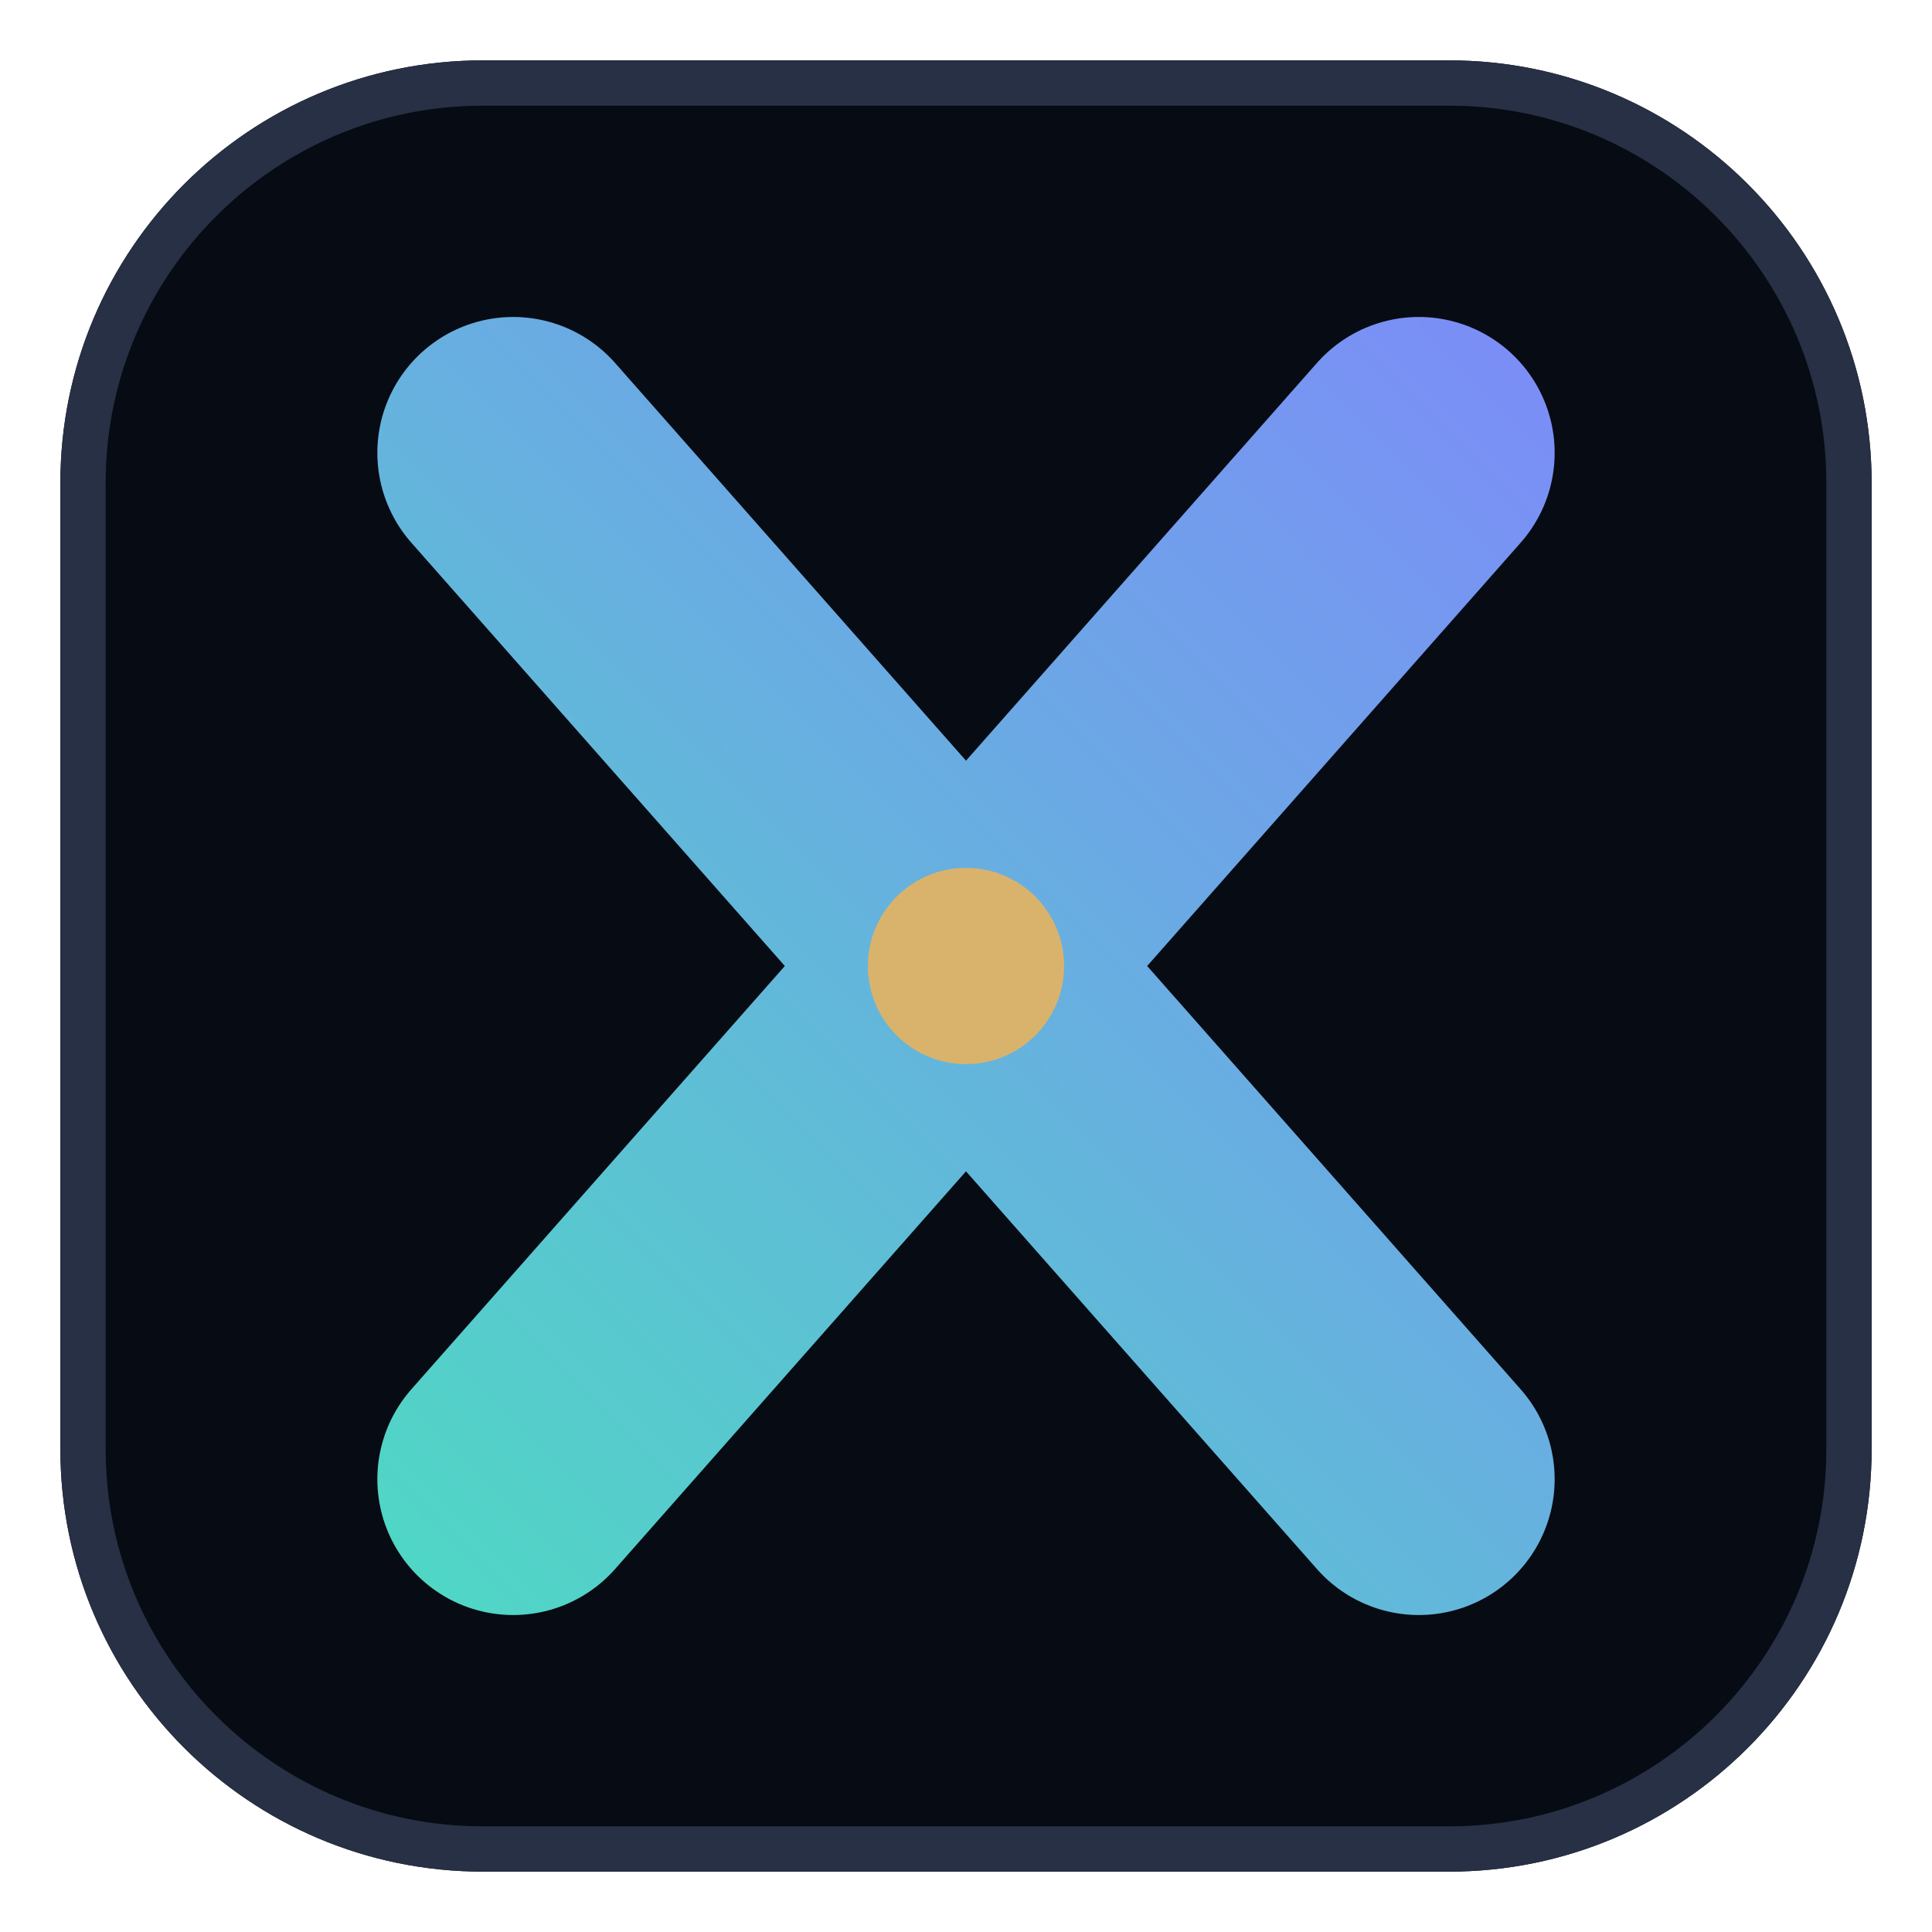
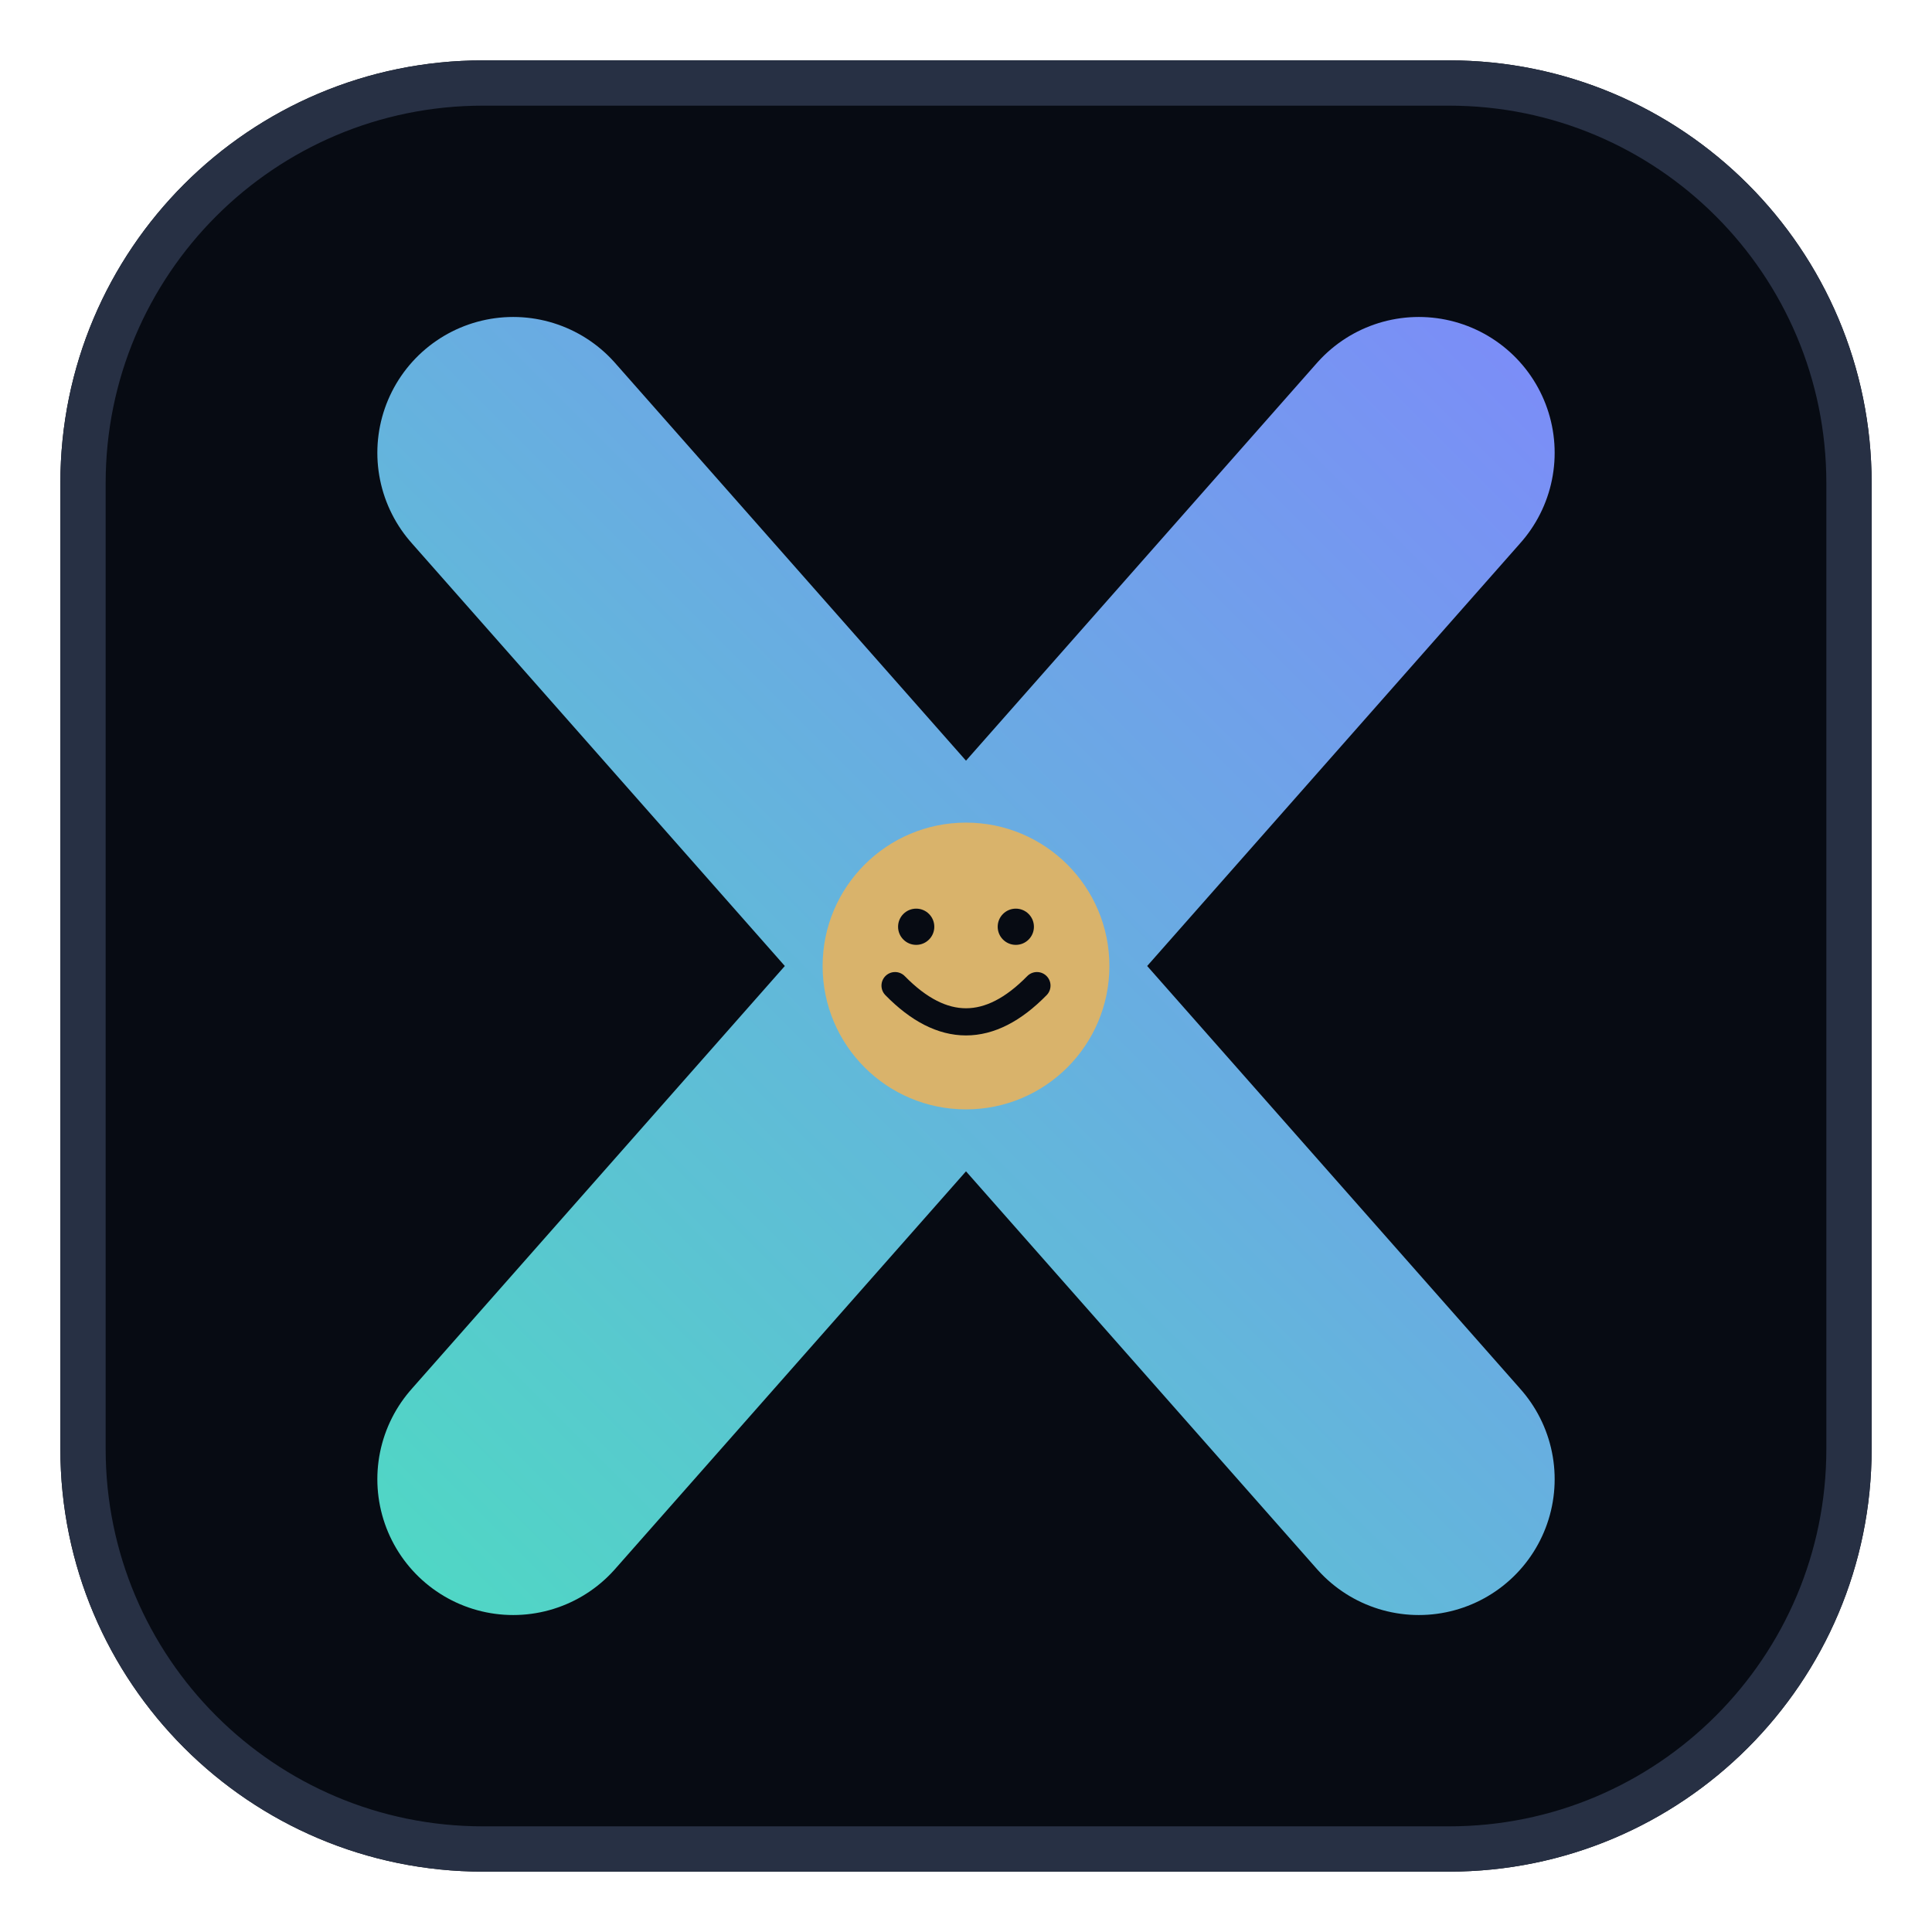
<svg xmlns="http://www.w3.org/2000/svg" viewBox="0 0 64 64" role="img" aria-labelledby="title">
  <defs>
    <linearGradient id="x-gradient" x1="12" y1="52" x2="52" y2="12" gradientUnits="userSpaceOnUse">
      <stop offset="0" stop-color="#4fd8c4" />
      <stop offset="1" stop-color="#7c8cf8" />
    </linearGradient>
  </defs>
  <rect x="2" y="2" width="60" height="60" rx="14" fill="#070b13" />
  <rect x="2.75" y="2.75" width="58.5" height="58.5" rx="13.25" fill="none" stroke="#273044" stroke-width="1.5" />
  <path d="M17 15 47 49M47 15 17 49" fill="none" stroke="url(#x-gradient)" stroke-width="9" stroke-linecap="round" />
-   <circle cx="32" cy="32" r="3.25" fill="#d9b36b" />
+   <circle cx="32" cy="32" r="4.75" fill="#d9b36b" />
+   <g fill="#070b13" aria-hidden="true">
+     <circle cx="30.35" cy="30.7" r="0.6" />
+     <circle cx="33.65" cy="30.7" r="0.6" />
+   </g>
+   <path d="M29.65 32.65Q32 35.05 34.35 32.65" fill="none" stroke="#070b13" stroke-width="0.9" stroke-linecap="round" aria-hidden="true" />
</svg>
